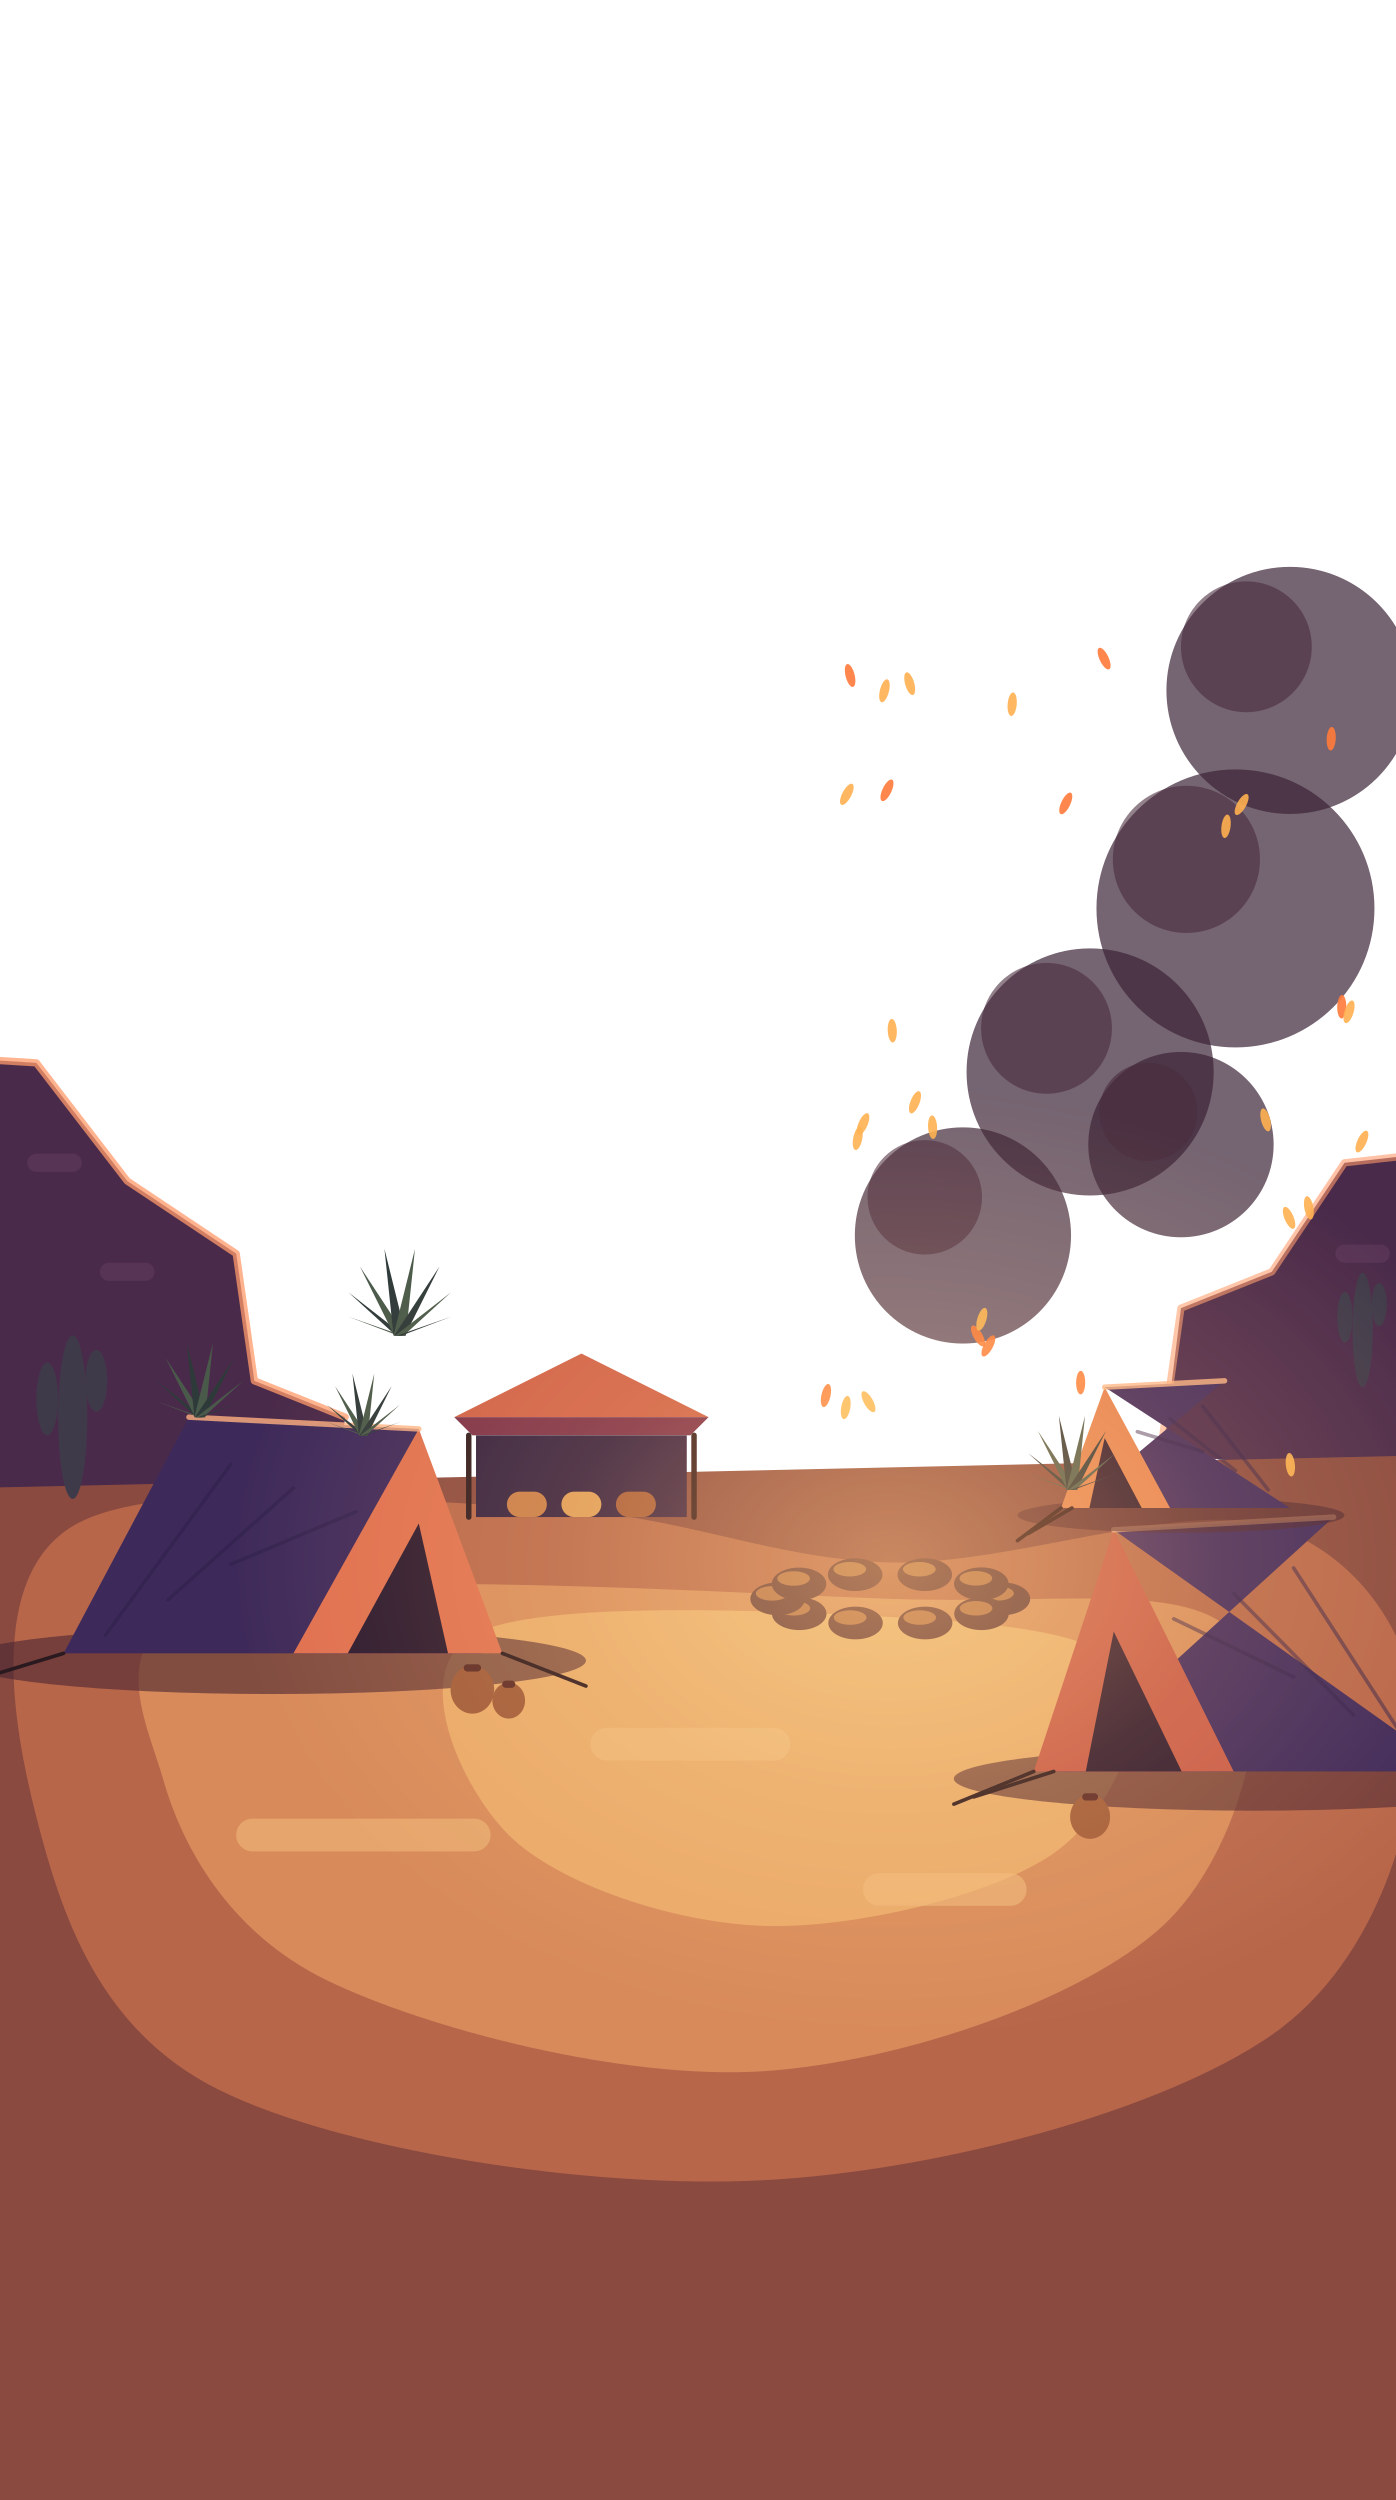
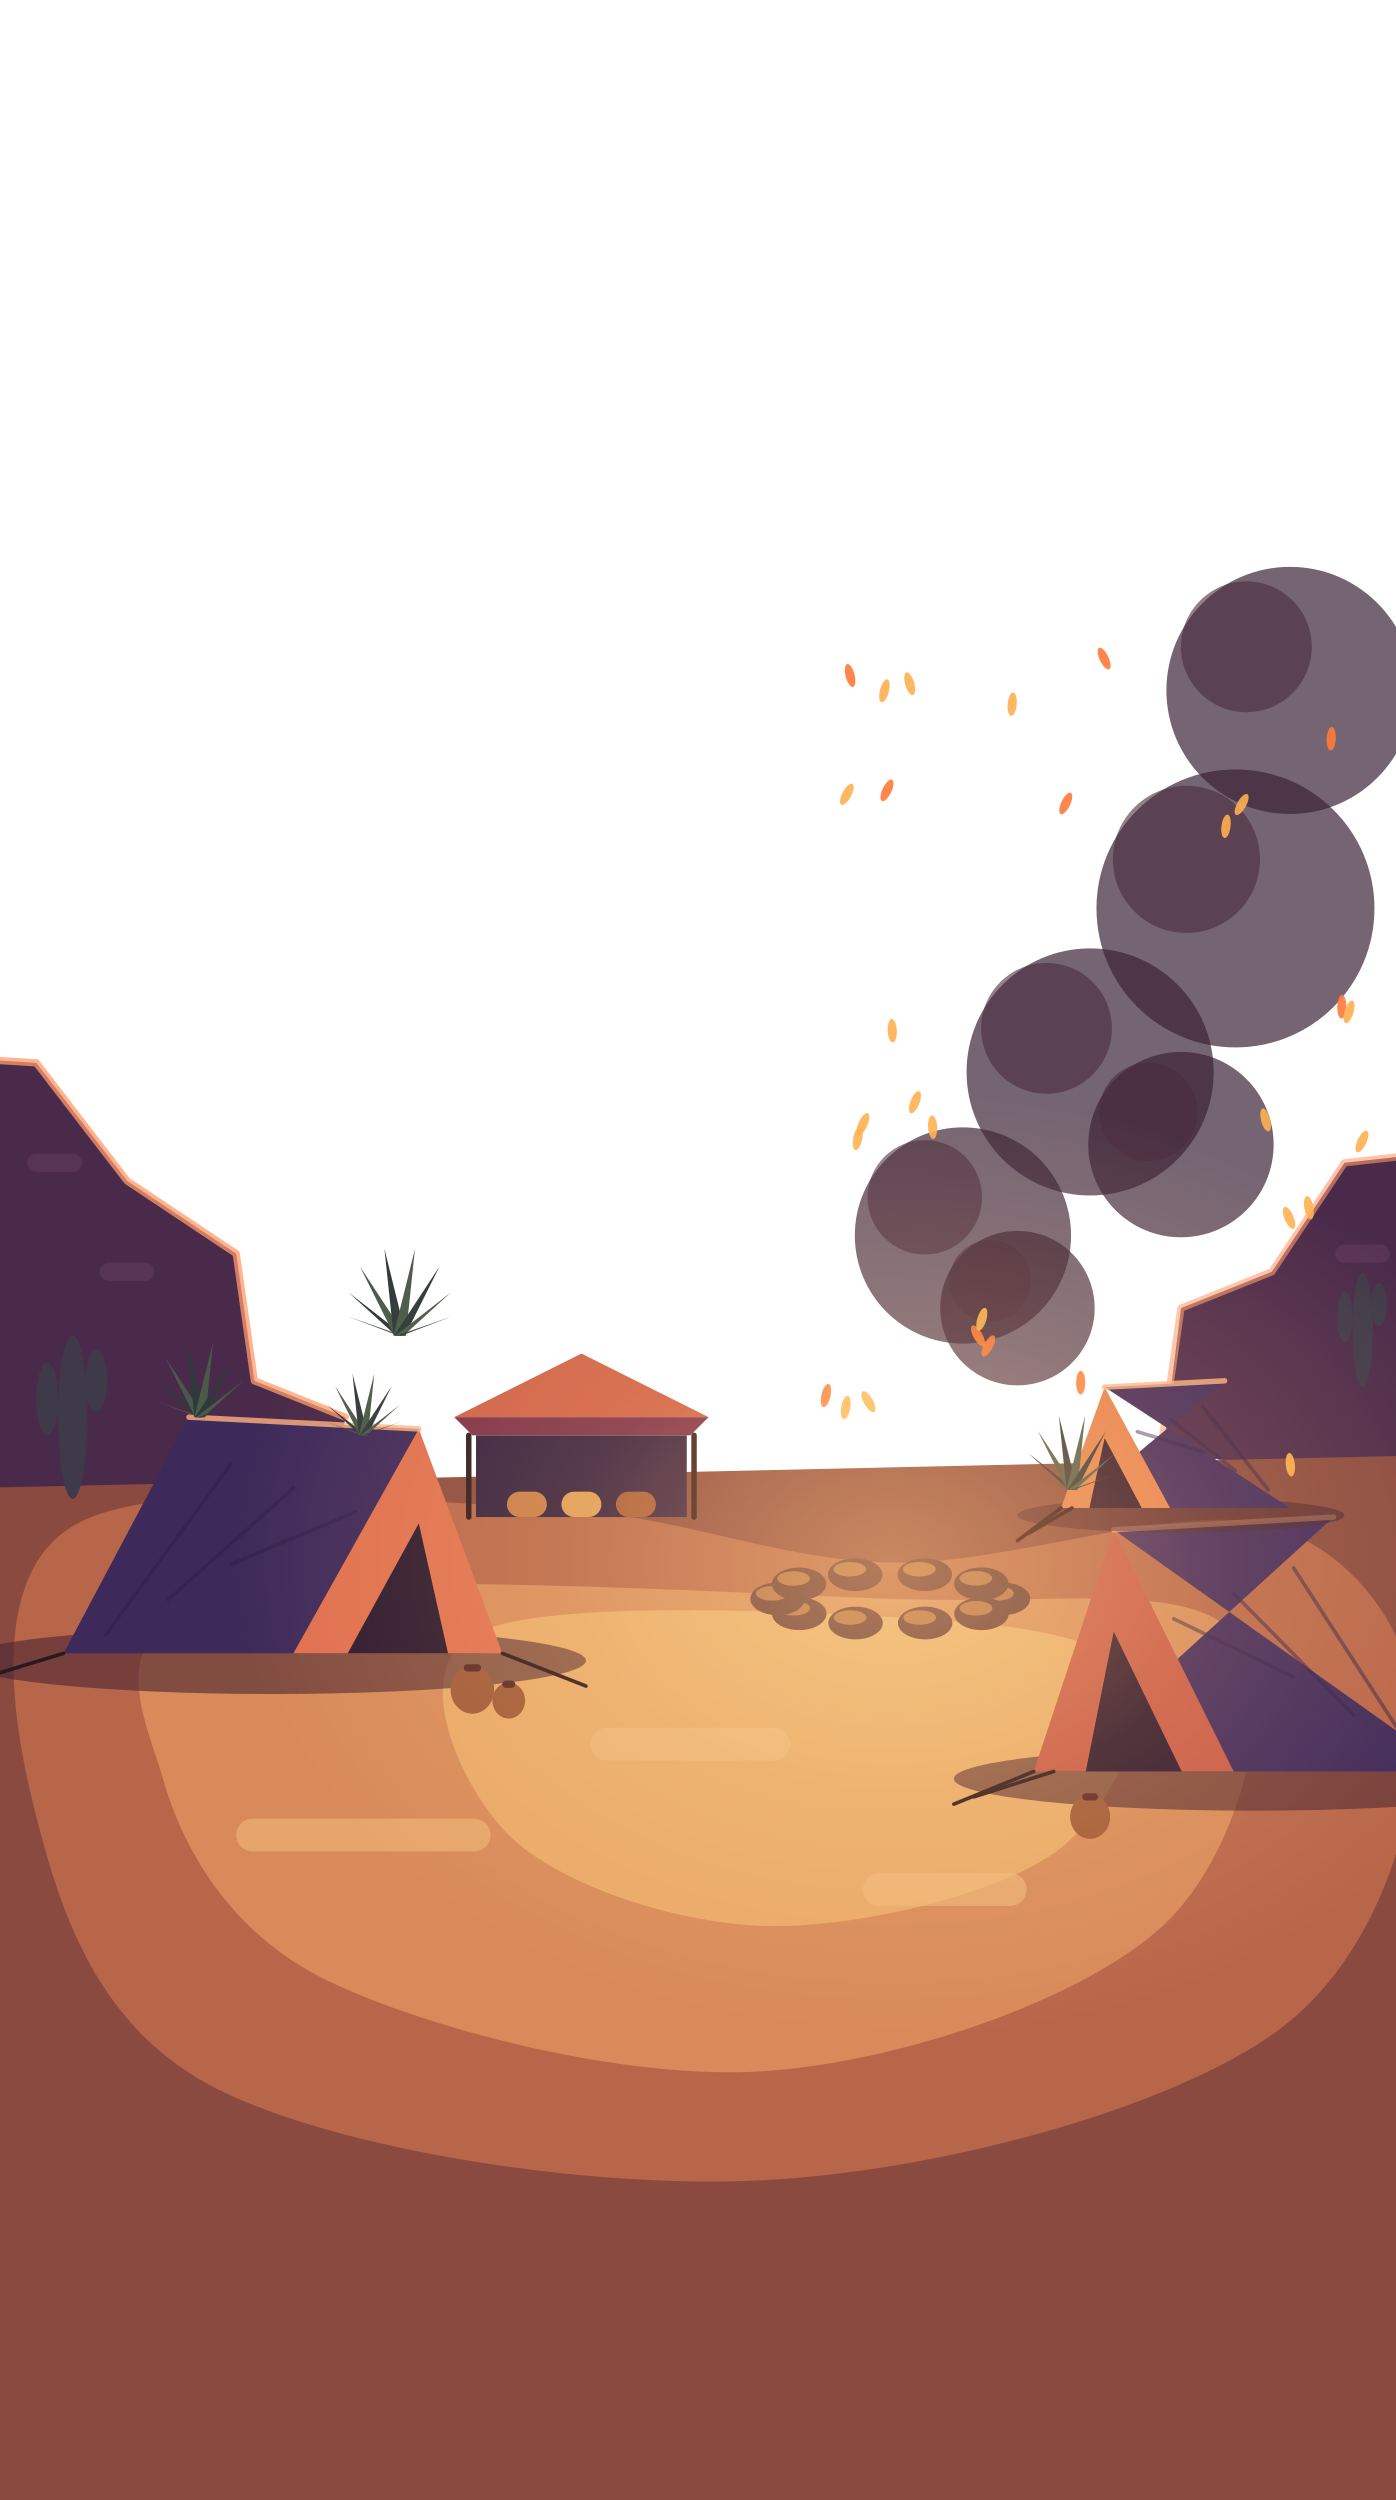
<svg xmlns="http://www.w3.org/2000/svg" viewBox="0 0 1536 2752">
  <g transform="scale(2)">
    <path d="M-60.0 580.0 L 20.0 585.0 L 70.0 650.0 L 130.0 690.0 L 140.0 760.0 L 190.0 780.0 L 180.0 860.0 L -60.0 900.0 Z" fill="#4a2a4a" opacity="1.00" />
    <path d="M-60.0 580.0 L 20.0 585.0 L 70.0 650.0 L 130.0 690.0 L 140.0 760.0 L 190.0 780.0" fill="none" stroke="#ff9a6a" stroke-width="4" stroke-linecap="round" stroke-linejoin="round" opacity="0.75" />
    <path d="M830.0 630.0 L 740.0 640.0 L 700.0 700.0 L 650.0 720.0 L 640.0 800.0 L 830.0 820.0 Z" fill="#4a2a4a" opacity="1.00" />
    <path d="M830.0 630.0 L 740.0 640.0 L 700.0 700.0 L 650.0 720.0 L 640.0 790.0" fill="none" stroke="#ff9a6a" stroke-width="4" stroke-linecap="round" stroke-linejoin="round" opacity="0.60" />
    <rect x="15.0" y="635.0" width="30.0" height="10.0" rx="5.0" fill="#5a3658" opacity="0.80" />
    <rect x="55.0" y="695.0" width="30.0" height="10.0" rx="5.0" fill="#5a3658" opacity="0.80" />
    <rect x="735.0" y="685.0" width="30.0" height="10.0" rx="5.0" fill="#5a3658" opacity="0.80" />
    <path d="M-60.0 820.0 L 830.0 800.0 L 830.0 1500.0 L -60.0 1500.0 Z" fill="#8a4a40" opacity="1.00" />
    <path d="M40.0 840.0 C 86.7 811.7 225.0 826.7 300.0 830.0 C 375.0 833.3 423.3 858.3 490.0 860.0 C 556.7 861.7 651.7 825.0 700.0 840.0 C 748.3 855.0 780.0 903.3 780.0 950.0 C 780.0 996.7 760.0 1078.3 700.0 1120.0 C 640.0 1161.7 516.7 1195.0 420.0 1200.0 C 323.3 1205.0 186.7 1183.3 120.0 1150.0 C 53.3 1116.7 33.3 1051.7 20.0 1000.0 C 6.7 948.3 -6.7 868.3 40.0 840.0 Z" fill="#b8664a" opacity="1.00" />
    <path d="M120.0 880.0 C 186.7 863.3 396.7 876.7 490.0 880.0 C 583.3 883.3 655.0 870.0 680.0 900.0 C 705.0 930.0 683.3 1020.0 640.0 1060.0 C 596.7 1100.0 496.7 1135.0 420.0 1140.0 C 343.3 1145.0 235.0 1116.7 180.0 1090.0 C 125.0 1063.3 100.0 1015.0 90.0 980.0 C 80.0 945.0 53.3 896.7 120.0 880.0 Z" fill="#d88a5a" opacity="1.00" />
    <path d="M260.0 900.0 C 295.0 880.0 430.0 886.7 490.0 890.0 C 550.0 893.3 605.0 898.3 620.0 920.0 C 635.0 941.7 613.3 996.7 580.0 1020.0 C 546.7 1043.3 470.0 1061.7 420.0 1060.0 C 370.0 1058.3 306.7 1036.7 280.0 1010.0 C 253.3 983.3 225.0 920.0 260.0 900.0 Z" fill="#eaa868" opacity="1.00" />
    <rect x="130.0" y="1001.0" width="140.0" height="18.0" rx="9.0" fill="#f0b878" opacity="0.60" />
    <rect x="475.0" y="1031.0" width="90.0" height="18.0" rx="9.0" fill="#f0b878" opacity="0.60" />
    <rect x="325.0" y="951.0" width="110.0" height="18.0" rx="9.0" fill="#f0b878" opacity="0.60" />
    <ellipse cx="150.0" cy="914.0" rx="172.5" ry="18.4" fill="#4a2430" opacity="0.60" />
    <path d="M35.0 910.0 L 104.0 780.0 L 230.5 786.5 L 265.0 910.0 Z" fill="#3e2a5a" opacity="1.00" />
    <path d="M161.5 910.0 L 230.5 786.5 L 276.5 910.0 Z" fill="#e07050" opacity="1.00" />
    <path d="M191.4 910.0 L 230.5 838.5 L 246.6 910.0 Z" fill="#2a1a30" opacity="1.00" />
    <path d="M104.0 780.0 L 230.5 786.5" fill="none" stroke="#ffb080" stroke-width="3" stroke-linecap="round" stroke-linejoin="round" opacity="0.80" />
    <path d="M58.0 900.0 L 127.0 806.0" fill="none" stroke="#2c1e48" stroke-width="2" stroke-linecap="round" stroke-linejoin="round" opacity="0.50" />
    <path d="M92.5 880.5 L 161.5 819.0" fill="none" stroke="#2c1e48" stroke-width="2" stroke-linecap="round" stroke-linejoin="round" opacity="0.50" />
    <path d="M127.0 861.0 L 196.0 832.0" fill="none" stroke="#2c1e48" stroke-width="2" stroke-linecap="round" stroke-linejoin="round" opacity="0.50" />
    <path d="M276.5 910.0 L 322.5 928.0" fill="none" stroke="#2a1a20" stroke-width="2" stroke-linecap="round" stroke-linejoin="round" opacity="1.00" />
    <path d="M35.0 910.0 L -11.0 924.0" fill="none" stroke="#2a1a20" stroke-width="2" stroke-linecap="round" stroke-linejoin="round" opacity="1.00" />
    <ellipse cx="690.0" cy="979.0" rx="165.0" ry="17.6" fill="#4a2430" opacity="0.60" />
    <path d="M580.0 975.0 L 734.0 835.0 L 613.0 842.0 L 800.0 975.0 Z" fill="#3e2a5a" opacity="1.00" />
    <path d="M679.0 975.0 L 613.0 842.0 L 569.0 975.0 Z" fill="#c85a48" opacity="1.00" />
    <path d="M650.4 975.0 L 613.0 898.0 L 597.6 975.0 Z" fill="#2a1a30" opacity="1.00" />
    <path d="M734.0 835.0 L 613.0 842.0" fill="none" stroke="#ffb080" stroke-width="3" stroke-linecap="round" stroke-linejoin="round" opacity="0.80" />
    <path d="M778.0 965.0 L 712.0 863.0" fill="none" stroke="#2c1e48" stroke-width="2" stroke-linecap="round" stroke-linejoin="round" opacity="0.50" />
    <path d="M745.0 944.0 L 679.0 877.0" fill="none" stroke="#2c1e48" stroke-width="2" stroke-linecap="round" stroke-linejoin="round" opacity="0.50" />
    <path d="M712.0 923.0 L 646.0 891.0" fill="none" stroke="#2c1e48" stroke-width="2" stroke-linecap="round" stroke-linejoin="round" opacity="0.50" />
    <path d="M569.0 975.0 L 525.0 993.0" fill="none" stroke="#2a1a20" stroke-width="2" stroke-linecap="round" stroke-linejoin="round" opacity="1.00" />
    <path d="M580.0 975.0 L 536.0 989.0" fill="none" stroke="#2a1a20" stroke-width="2" stroke-linecap="round" stroke-linejoin="round" opacity="1.00" />
    <ellipse cx="650.0" cy="834.0" rx="90.0" ry="9.6" fill="#4a2430" opacity="0.60" />
    <path d="M590.0 830.0 L 674.0 760.0 L 608.0 763.5 L 710.0 830.0 Z" fill="#3e2a5a" opacity="1.00" />
    <path d="M644.0 830.0 L 608.0 763.5 L 584.0 830.0 Z" fill="#e88050" opacity="1.00" />
    <path d="M628.4 830.0 L 608.0 791.5 L 599.6 830.0 Z" fill="#2a1a30" opacity="1.00" />
    <path d="M674.0 760.0 L 608.0 763.5" fill="none" stroke="#ffb080" stroke-width="3" stroke-linecap="round" stroke-linejoin="round" opacity="0.80" />
    <path d="M698.0 820.0 L 662.0 774.0" fill="none" stroke="#2c1e48" stroke-width="2" stroke-linecap="round" stroke-linejoin="round" opacity="0.50" />
    <path d="M680.0 809.5 L 644.0 781.0" fill="none" stroke="#2c1e48" stroke-width="2" stroke-linecap="round" stroke-linejoin="round" opacity="0.50" />
    <path d="M662.0 799.0 L 626.0 788.0" fill="none" stroke="#2c1e48" stroke-width="2" stroke-linecap="round" stroke-linejoin="round" opacity="0.50" />
    <path d="M584.0 830.0 L 560.0 848.0" fill="none" stroke="#2a1a20" stroke-width="2" stroke-linecap="round" stroke-linejoin="round" opacity="1.00" />
    <path d="M590.0 830.0 L 566.0 844.0" fill="none" stroke="#2a1a20" stroke-width="2" stroke-linecap="round" stroke-linejoin="round" opacity="1.00" />
    <path d="M250.0 780.0 L 320.0 745.0 L 390.0 780.0 Z" fill="#d06048" opacity="1.00" />
    <path d="M250.0 780.0 L 390.0 780.0 L 380.0 790.0 L 260.0 790.0 Z" fill="#7a3048" opacity="1.00" />
    <path d="M258.0 790.0 L 258.0 835.0" fill="none" stroke="#2a1a20" stroke-width="3" stroke-linecap="round" stroke-linejoin="round" opacity="1.00" />
    <path d="M382.0 790.0 L 382.0 835.0" fill="none" stroke="#2a1a20" stroke-width="3" stroke-linecap="round" stroke-linejoin="round" opacity="1.00" />
    <rect x="262" y="790" width="116" height="45" fill="#2e2040" />
    <rect x="279.0" y="821.0" width="22.0" height="14.0" rx="7.0" fill="#c87a48" opacity="1.00" />
    <rect x="309.0" y="821.0" width="22.0" height="14.0" rx="7.0" fill="#e09a58" opacity="1.00" />
    <rect x="339.0" y="821.0" width="22.0" height="14.0" rx="7.0" fill="#a85a3a" opacity="1.00" />
    <ellipse cx="260.0" cy="930.0" rx="12.0" ry="13.2" fill="#a05a3a" opacity="1.00" />
    <rect x="255.2" y="916.0" width="9.6" height="4.0" rx="2.0" fill="#5a2a28" opacity="1.00" />
    <ellipse cx="280.0" cy="936.0" rx="9.0" ry="9.9" fill="#a05a3a" opacity="1.00" />
    <rect x="276.4" y="925.0" width="7.2" height="4.0" rx="2.0" fill="#5a2a28" opacity="1.00" />
    <ellipse cx="600.0" cy="1000.0" rx="11.0" ry="12.1" fill="#a05a3a" opacity="1.00" />
    <rect x="595.6" y="987.0" width="8.8" height="4.0" rx="2.0" fill="#5a2a28" opacity="1.00" />
    <rect x="32.0" y="735.0" width="16.0" height="90.0" rx="45.0" fill="#3e3a4a" opacity="1.00" />
    <rect x="20.0" y="750.0" width="12.0" height="40.0" rx="20.0" fill="#3e3a4a" opacity="1.00" />
    <rect x="47.0" y="743.0" width="12.0" height="34.0" rx="17.0" fill="#3e3a4a" opacity="1.00" />
    <rect x="744.4" y="700.5" width="11.2" height="63.0" rx="31.5" fill="#3e3a4a" opacity="1.00" />
    <rect x="736.0" y="711.0" width="8.4" height="28.0" rx="14.0" fill="#3e3a4a" opacity="1.00" />
    <rect x="754.9" y="706.1" width="8.4" height="23.8" rx="11.9" fill="#3e3a4a" opacity="1.00" />
-     <path d="M111.0 780.0 L 85.5 771.1 L 109.0 780.0 Z" fill="#4a5a4a" opacity="1.00" />
-     <path d="M111.9 780.0 L 85.9 759.8 L 108.1 780.0 Z" fill="#2e3a3a" opacity="1.00" />
-     <path d="M112.6 780.0 L 91.2 747.5 L 107.4 780.0 Z" fill="#4a5a4a" opacity="1.00" />
-     <path d="M113.0 780.0 L 102.8 739.2 L 107.0 780.0 Z" fill="#2e3a3a" opacity="1.00" />
-     <path d="M113.0 780.0 L 117.2 739.2 L 107.0 780.0 Z" fill="#4a5a4a" opacity="1.00" />
-     <path d="M112.6 780.0 L 128.8 747.5 L 107.4 780.0 Z" fill="#2e3a3a" opacity="1.00" />
-     <path d="M111.9 780.0 L 134.1 759.8 L 108.1 780.0 Z" fill="#4a5a4a" opacity="1.00" />
-     <path d="M111.0 780.0 L 134.5 771.1 L 109.0 780.0 Z" fill="#2e3a3a" opacity="1.00" />
-     <path d="M200.9 790.0 L 179.6 782.6 L 199.1 790.0 Z" fill="#4a5a4a" opacity="1.00" />
-     <path d="M201.6 790.0 L 179.9 773.2 L 198.4 790.0 Z" fill="#2e3a3a" opacity="1.00" />
-     <path d="M202.2 790.0 L 184.4 762.9 L 197.8 790.0 Z" fill="#4a5a4a" opacity="1.00" />
-     <path d="M202.5 790.0 L 194.0 756.0 L 197.5 790.0 Z" fill="#2e3a3a" opacity="1.00" />
-     <path d="M202.5 790.0 L 206.0 756.0 L 197.5 790.0 Z" fill="#4a5a4a" opacity="1.00" />
-     <path d="M202.2 790.0 L 215.6 762.9 L 197.8 790.0 Z" fill="#2e3a3a" opacity="1.00" />
-     <path d="M201.6 790.0 L 220.1 773.2 L 198.4 790.0 Z" fill="#4a5a4a" opacity="1.00" />
-     <path d="M200.9 790.0 L 220.4 782.6 L 199.1 790.0 Z" fill="#2e3a3a" opacity="1.00" />
-     <path d="M591.0 820.0 L 565.5 811.1 L 589.0 820.0 Z" fill="#4a5a4a" opacity="1.00" />
-     <path d="M591.9 820.0 L 565.9 799.8 L 588.1 820.0 Z" fill="#2e3a3a" opacity="1.00" />
-     <path d="M592.6 820.0 L 571.2 787.5 L 587.4 820.0 Z" fill="#4a5a4a" opacity="1.00" />
-     <path d="M593.0 820.0 L 582.8 779.2 L 587.0 820.0 Z" fill="#2e3a3a" opacity="1.00" />
-     <path d="M593.0 820.0 L 597.2 779.2 L 587.0 820.0 Z" fill="#4a5a4a" opacity="1.00" />
-     <path d="M592.6 820.0 L 608.8 787.5 L 587.4 820.0 Z" fill="#2e3a3a" opacity="1.00" />
-     <path d="M591.9 820.0 L 614.1 799.8 L 588.1 820.0 Z" fill="#4a5a4a" opacity="1.00" />
-     <path d="M591.0 820.0 L 614.5 811.1 L 589.0 820.0 Z" fill="#2e3a3a" opacity="1.00" />
-     <path d="M221.2 735.0 L 191.4 724.6 L 218.8 735.0 Z" fill="#4a5a4a" opacity="1.00" />
-     <path d="M222.2 735.0 L 191.9 711.4 L 217.8 735.0 Z" fill="#2e3a3a" opacity="1.00" />
-     <path d="M223.0 735.0 L 198.1 697.1 L 217.0 735.0 Z" fill="#4a5a4a" opacity="1.00" />
-     <path d="M223.4 735.0 L 211.6 687.4 L 216.6 735.0 Z" fill="#2e3a3a" opacity="1.00" />
-     <path d="M223.4 735.0 L 228.4 687.4 L 216.6 735.0 Z" fill="#4a5a4a" opacity="1.00" />
-     <path d="M223.0 735.0 L 241.9 697.1 L 217.0 735.0 Z" fill="#2e3a3a" opacity="1.00" />
-     <path d="M222.3 735.0 L 248.1 711.4 L 217.7 735.0 Z" fill="#4a5a4a" opacity="1.00" />
-     <path d="M221.2 735.0 L 248.6 724.6 L 218.8 735.0 Z" fill="#2e3a3a" opacity="1.00" />
-     <circle cx="530.0" cy="680.0" r="59.5" fill="#3a2234" opacity="0.70" />
-     <circle cx="509.0" cy="659.0" r="31.5" fill="#4a2c3e" opacity="0.60" />
-     <circle cx="600.0" cy="590.0" r="68.0" fill="#3a2234" opacity="0.70" />
-     <circle cx="576.0" cy="566.0" r="36.0" fill="#4a2c3e" opacity="0.60" />
-     <circle cx="680.0" cy="500.0" r="76.5" fill="#3a2234" opacity="0.70" />
-     <circle cx="653.0" cy="473.0" r="40.5" fill="#4a2c3e" opacity="0.60" />
-     <circle cx="710.0" cy="380.0" r="68.0" fill="#3a2234" opacity="0.70" />
-     <circle cx="686.0" cy="356.0" r="36.0" fill="#4a2c3e" opacity="0.60" />
-     <circle cx="650.0" cy="630.0" r="51.0" fill="#3a2234" opacity="0.70" />
-     <circle cx="632.0" cy="612.0" r="27.0" fill="#4a2c3e" opacity="0.60" />
-     <rect x="736.0" y="547.6" width="5.0" height="13.0" rx="6.5" fill="#ff7a3a" opacity="0.90" transform="rotate(1.2 738.5 554.1)" />
-     <rect x="463.6" y="430.7" width="5.0" height="13.0" rx="6.5" fill="#ffb050" opacity="0.90" transform="rotate(27.9 466.1 437.2)" />
-     <rect x="498.2" y="369.8" width="5.0" height="13.0" rx="6.5" fill="#ffb050" opacity="0.90" transform="rotate(-16.1 500.7 376.3)" />
-     <rect x="541.5" y="734.3" width="5.0" height="13.0" rx="6.5" fill="#ff7a3a" opacity="0.90" transform="rotate(28.4 544.0 740.8)" />
-     <rect x="510.8" y="613.9" width="5.0" height="13.0" rx="6.5" fill="#ffb050" opacity="0.90" transform="rotate(-3.1 513.3 620.4)" />
-     <rect x="475.5" y="765.0" width="5.0" height="13.0" rx="6.5" fill="#ffb050" opacity="0.90" transform="rotate(-29.4 478.0 771.5)" />
-     <rect x="730.2" y="400.1" width="5.0" height="13.0" rx="6.5" fill="#ff7a3a" opacity="0.90" transform="rotate(3.2 732.7 406.6)" />
-     <rect x="501.1" y="600.2" width="5.0" height="13.0" rx="6.5" fill="#ffb050" opacity="0.90" transform="rotate(21.3 503.6 606.7)" />
-     <rect x="488.6" y="560.8" width="5.0" height="13.0" rx="6.5" fill="#ffb050" opacity="0.90" transform="rotate(-2.8 491.1 567.3)" />
-     <rect x="535.8" y="728.8" width="5.0" height="13.0" rx="6.5" fill="#ff7a3a" opacity="0.90" transform="rotate(-29.5 538.3 735.3)" />
-     <rect x="717.9" y="658.3" width="5.0" height="13.0" rx="6.5" fill="#ffb050" opacity="0.90" transform="rotate(-10.3 720.4 664.8)" />
-     <rect x="463.0" y="768.2" width="5.0" height="13.0" rx="6.5" fill="#ffb050" opacity="0.90" transform="rotate(10.0 465.5 774.7)" />
-     <rect x="452.1" y="761.6" width="5.0" height="13.0" rx="6.5" fill="#ff7a3a" opacity="0.90" transform="rotate(12.6 454.6 768.1)" />
-     <rect x="537.9" y="719.6" width="5.0" height="13.0" rx="6.5" fill="#ffb050" opacity="0.90" transform="rotate(16.8 540.4 726.1)" />
-     <rect x="680.9" y="436.3" width="5.0" height="13.0" rx="6.5" fill="#ffb050" opacity="0.90" transform="rotate(29.1 683.4 442.8)" />
-     <rect x="584.1" y="435.7" width="5.0" height="13.0" rx="6.5" fill="#ff7a3a" opacity="0.90" transform="rotate(25.4 586.6 442.2)" />
-     <rect x="707.7" y="799.7" width="5.0" height="13.0" rx="6.5" fill="#ffb050" opacity="0.90" transform="rotate(-6.0 710.2 806.2)" />
-     <rect x="484.3" y="373.7" width="5.0" height="13.0" rx="6.5" fill="#ffb050" opacity="0.90" transform="rotate(14.3 486.8 380.2)" />
-     <rect x="465.4" y="365.3" width="5.0" height="13.0" rx="6.5" fill="#ff7a3a" opacity="0.90" transform="rotate(-14.3 467.9 371.8)" />
-     <rect x="554.6" y="381.1" width="5.0" height="13.0" rx="6.5" fill="#ffb050" opacity="0.90" transform="rotate(4.9 557.1 387.6)" />
-     <rect x="747.1" y="621.8" width="5.0" height="13.0" rx="6.5" fill="#ffb050" opacity="0.90" transform="rotate(24.8 749.6 628.3)" />
-     <rect x="605.2" y="356.0" width="5.0" height="13.0" rx="6.5" fill="#ff7a3a" opacity="0.90" transform="rotate(-25.1 607.7 362.5)" />
-     <rect x="672.3" y="448.3" width="5.0" height="13.0" rx="6.5" fill="#ffb050" opacity="0.90" transform="rotate(7.6 674.8 454.8)" />
-     <rect x="707.0" y="663.8" width="5.0" height="13.0" rx="6.5" fill="#ffb050" opacity="0.90" transform="rotate(-23.0 709.5 670.3)" />
-     <rect x="485.7" y="428.5" width="5.0" height="13.0" rx="6.5" fill="#ff7a3a" opacity="0.90" transform="rotate(25.4 488.2 435.0)" />
-     <rect x="694.1" y="609.9" width="5.0" height="13.0" rx="6.5" fill="#ffb050" opacity="0.90" transform="rotate(-14.7 696.6 616.4)" />
-     <rect x="469.6" y="620.1" width="5.0" height="13.0" rx="6.5" fill="#ffb050" opacity="0.90" transform="rotate(11.1 472.1 626.6)" />
-     <rect x="592.3" y="754.5" width="5.0" height="13.0" rx="6.5" fill="#ff7a3a" opacity="0.90" transform="rotate(0.3 594.8 761.0)" />
-     <rect x="740.0" y="550.4" width="5.0" height="13.0" rx="6.5" fill="#ffb050" opacity="0.90" transform="rotate(17.1 742.5 556.9)" />
-     <rect x="472.5" y="612.2" width="5.0" height="13.0" rx="6.5" fill="#ffb050" opacity="0.90" transform="rotate(23.8 475.0 618.7)" />
+     <g data-anim="[{&quot;tipo&quot;: &quot;vaiven&quot;, &quot;rot&quot;: 2.5, &quot;px&quot;: 110, &quot;py&quot;: 780, &quot;periodo&quot;: 2.4, &quot;fase&quot;: 4.31}]">
+       <path d="M111.0 780.0 L 85.5 771.1 L 109.0 780.0 Z" fill="#4a5a4a" opacity="1.00" />
+       <path d="M111.9 780.0 L 85.9 759.8 L 108.1 780.0 Z" fill="#2e3a3a" opacity="1.00" />
+       <path d="M112.6 780.0 L 91.2 747.5 L 107.4 780.0 Z" fill="#4a5a4a" opacity="1.00" />
+       <path d="M113.0 780.0 L 102.8 739.2 L 107.0 780.0 Z" fill="#2e3a3a" opacity="1.00" />
+       <path d="M113.0 780.0 L 117.2 739.2 L 107.0 780.0 Z" fill="#4a5a4a" opacity="1.00" />
+       <path d="M112.6 780.0 L 128.8 747.5 L 107.4 780.0 Z" fill="#2e3a3a" opacity="1.00" />
+       <path d="M111.9 780.0 L 134.1 759.8 L 108.1 780.0 Z" fill="#4a5a4a" opacity="1.00" />
+       <path d="M111.0 780.0 L 134.5 771.1 L 109.0 780.0 Z" fill="#2e3a3a" opacity="1.00" />
+     </g>
+     <g data-anim="[{&quot;tipo&quot;: &quot;vaiven&quot;, &quot;rot&quot;: 2.5, &quot;px&quot;: 200, &quot;py&quot;: 790, &quot;periodo&quot;: 2.4, &quot;fase&quot;: 1.07}]">
+       <path d="M200.9 790.0 L 179.6 782.6 L 199.1 790.0 Z" fill="#4a5a4a" opacity="1.00" />
+       <path d="M201.6 790.0 L 179.9 773.2 L 198.4 790.0 Z" fill="#2e3a3a" opacity="1.00" />
+       <path d="M202.2 790.0 L 184.4 762.9 L 197.8 790.0 Z" fill="#4a5a4a" opacity="1.00" />
+       <path d="M202.5 790.0 L 194.0 756.0 L 197.5 790.0 Z" fill="#2e3a3a" opacity="1.00" />
+       <path d="M202.5 790.0 L 206.0 756.0 L 197.5 790.0 Z" fill="#4a5a4a" opacity="1.00" />
+       <path d="M202.2 790.0 L 215.6 762.9 L 197.8 790.0 Z" fill="#2e3a3a" opacity="1.00" />
+       <path d="M201.6 790.0 L 220.1 773.2 L 198.4 790.0 Z" fill="#4a5a4a" opacity="1.00" />
+       <path d="M200.9 790.0 L 220.4 782.6 L 199.1 790.0 Z" fill="#2e3a3a" opacity="1.00" />
+     </g>
+     <g data-anim="[{&quot;tipo&quot;: &quot;vaiven&quot;, &quot;rot&quot;: 2.5, &quot;px&quot;: 590, &quot;py&quot;: 820, &quot;periodo&quot;: 2.4, &quot;fase&quot;: 0.17}]">
+       <path d="M591.0 820.0 L 565.5 811.1 L 589.0 820.0 Z" fill="#4a5a4a" opacity="1.00" />
+       <path d="M591.9 820.0 L 565.9 799.8 L 588.1 820.0 Z" fill="#2e3a3a" opacity="1.00" />
+       <path d="M592.6 820.0 L 571.2 787.5 L 587.4 820.0 Z" fill="#4a5a4a" opacity="1.00" />
+       <path d="M593.0 820.0 L 582.8 779.2 L 587.0 820.0 Z" fill="#2e3a3a" opacity="1.00" />
+       <path d="M593.0 820.0 L 597.2 779.2 L 587.0 820.0 Z" fill="#4a5a4a" opacity="1.00" />
+       <path d="M592.6 820.0 L 608.8 787.5 L 587.4 820.0 Z" fill="#2e3a3a" opacity="1.00" />
+       <path d="M591.9 820.0 L 614.1 799.8 L 588.1 820.0 Z" fill="#4a5a4a" opacity="1.00" />
+       <path d="M591.0 820.0 L 614.5 811.1 L 589.0 820.0 Z" fill="#2e3a3a" opacity="1.00" />
+     </g>
+     <g data-anim="[{&quot;tipo&quot;: &quot;vaiven&quot;, &quot;rot&quot;: 3.5, &quot;px&quot;: 220, &quot;py&quot;: 735, &quot;periodo&quot;: 2.4, &quot;fase&quot;: 3.19}]">
+       <path d="M221.2 735.0 L 191.4 724.6 L 218.8 735.0 Z" fill="#4a5a4a" opacity="1.00" />
+       <path d="M222.2 735.0 L 191.9 711.4 L 217.8 735.0 Z" fill="#2e3a3a" opacity="1.00" />
+       <path d="M223.0 735.0 L 198.1 697.1 L 217.0 735.0 Z" fill="#4a5a4a" opacity="1.00" />
+       <path d="M223.4 735.0 L 211.6 687.4 L 216.6 735.0 Z" fill="#2e3a3a" opacity="1.00" />
+       <path d="M223.4 735.0 L 228.4 687.4 L 216.6 735.0 Z" fill="#4a5a4a" opacity="1.00" />
+       <path d="M223.0 735.0 L 241.9 697.1 L 217.0 735.0 Z" fill="#2e3a3a" opacity="1.00" />
+       <path d="M222.3 735.0 L 248.1 711.4 L 217.7 735.0 Z" fill="#4a5a4a" opacity="1.00" />
+       <path d="M221.2 735.0 L 248.6 724.6 L 218.8 735.0 Z" fill="#2e3a3a" opacity="1.00" />
+     </g>
+     <g data-anim="[{&quot;tipo&quot;: &quot;sube&quot;, &quot;vx&quot;: 10, &quot;vy&quot;: -26, &quot;crece&quot;: 0.07, &quot;px&quot;: 530, &quot;py&quot;: 680, &quot;vida&quot;: 7, &quot;fase&quot;: 0.0}]">
+       <circle cx="530.0" cy="680.0" r="59.5" fill="#3a2234" opacity="0.70" />
+       <circle cx="509.0" cy="659.0" r="31.5" fill="#4a2c3e" opacity="0.60" />
+     </g>
+     <g data-anim="[{&quot;tipo&quot;: &quot;sube&quot;, &quot;vx&quot;: 10, &quot;vy&quot;: -26, &quot;crece&quot;: 0.07, &quot;px&quot;: 600, &quot;py&quot;: 590, &quot;vida&quot;: 7, &quot;fase&quot;: 1.2}]">
+       <circle cx="600.0" cy="590.0" r="68.0" fill="#3a2234" opacity="0.70" />
+       <circle cx="576.0" cy="566.0" r="36.0" fill="#4a2c3e" opacity="0.60" />
+     </g>
+     <g data-anim="[{&quot;tipo&quot;: &quot;sube&quot;, &quot;vx&quot;: 10, &quot;vy&quot;: -26, &quot;crece&quot;: 0.07, &quot;px&quot;: 680, &quot;py&quot;: 500, &quot;vida&quot;: 7, &quot;fase&quot;: 2.4}]">
+       <circle cx="680.0" cy="500.0" r="76.5" fill="#3a2234" opacity="0.70" />
+       <circle cx="653.0" cy="473.0" r="40.5" fill="#4a2c3e" opacity="0.60" />
+     </g>
+     <g data-anim="[{&quot;tipo&quot;: &quot;sube&quot;, &quot;vx&quot;: 10, &quot;vy&quot;: -26, &quot;crece&quot;: 0.07, &quot;px&quot;: 710, &quot;py&quot;: 380, &quot;vida&quot;: 7, &quot;fase&quot;: 3.5999999999999996}]">
+       <circle cx="710.0" cy="380.0" r="68.0" fill="#3a2234" opacity="0.70" />
+       <circle cx="686.0" cy="356.0" r="36.0" fill="#4a2c3e" opacity="0.60" />
+     </g>
+     <g data-anim="[{&quot;tipo&quot;: &quot;sube&quot;, &quot;vx&quot;: 10, &quot;vy&quot;: -26, &quot;crece&quot;: 0.07, &quot;px&quot;: 650, &quot;py&quot;: 630, &quot;vida&quot;: 7, &quot;fase&quot;: 4.8}]">
+       <circle cx="650.0" cy="630.0" r="51.0" fill="#3a2234" opacity="0.70" />
+       <circle cx="632.0" cy="612.0" r="27.0" fill="#4a2c3e" opacity="0.60" />
+     </g>
+     <g data-anim="[{&quot;tipo&quot;: &quot;sube&quot;, &quot;vx&quot;: 10, &quot;vy&quot;: -26, &quot;crece&quot;: 0.07, &quot;px&quot;: 560, &quot;py&quot;: 720, &quot;vida&quot;: 7, &quot;fase&quot;: 6.0}]">
+       <circle cx="560.0" cy="720.0" r="42.5" fill="#3a2234" opacity="0.70" />
+       <circle cx="545.0" cy="705.0" r="22.5" fill="#4a2c3e" opacity="0.60" />
+     </g>
+     <g data-anim="[{&quot;tipo&quot;: &quot;sube&quot;, &quot;vx&quot;: 12, &quot;vy&quot;: -55, &quot;vida&quot;: 3, &quot;fase&quot;: 2.95}, {&quot;tipo&quot;: &quot;vaiven&quot;, &quot;dx&quot;: 6, &quot;periodo&quot;: 0.9, &quot;fase&quot;: 4.71}]">
+       <rect x="736.0" y="547.6" width="5.0" height="13.0" rx="6.5" fill="#ff7a3a" opacity="0.90" transform="rotate(1.2 738.5 554.1)" />
+     </g>
+     <g data-anim="[{&quot;tipo&quot;: &quot;sube&quot;, &quot;vx&quot;: 12, &quot;vy&quot;: -55, &quot;vida&quot;: 3, &quot;fase&quot;: 0.29}, {&quot;tipo&quot;: &quot;vaiven&quot;, &quot;dx&quot;: 6, &quot;periodo&quot;: 0.9, &quot;fase&quot;: 1.14}]">
+       <rect x="463.6" y="430.7" width="5.0" height="13.0" rx="6.5" fill="#ffb050" opacity="0.90" transform="rotate(27.9 466.1 437.2)" />
+     </g>
+     <g data-anim="[{&quot;tipo&quot;: &quot;sube&quot;, &quot;vx&quot;: 12, &quot;vy&quot;: -55, &quot;vida&quot;: 3, &quot;fase&quot;: 3.08}, {&quot;tipo&quot;: &quot;vaiven&quot;, &quot;dx&quot;: 6, &quot;periodo&quot;: 0.9, &quot;fase&quot;: 0.42}]">
+       <rect x="498.2" y="369.8" width="5.0" height="13.0" rx="6.5" fill="#ffb050" opacity="0.90" transform="rotate(-16.1 500.7 376.3)" />
+     </g>
+     <g data-anim="[{&quot;tipo&quot;: &quot;sube&quot;, &quot;vx&quot;: 12, &quot;vy&quot;: -55, &quot;vida&quot;: 3, &quot;fase&quot;: 1.945}, {&quot;tipo&quot;: &quot;vaiven&quot;, &quot;dx&quot;: 6, &quot;periodo&quot;: 0.9, &quot;fase&quot;: 3.23}]">
+       <rect x="541.5" y="734.3" width="5.0" height="13.0" rx="6.5" fill="#ff7a3a" opacity="0.90" transform="rotate(28.4 544.0 740.8)" />
+     </g>
+     <g data-anim="[{&quot;tipo&quot;: &quot;sube&quot;, &quot;vx&quot;: 12, &quot;vy&quot;: -55, &quot;vida&quot;: 3, &quot;fase&quot;: 0.255}, {&quot;tipo&quot;: &quot;vaiven&quot;, &quot;dx&quot;: 6, &quot;periodo&quot;: 0.9, &quot;fase&quot;: 2.84}]">
+       <rect x="510.8" y="613.9" width="5.0" height="13.0" rx="6.5" fill="#ffb050" opacity="0.90" transform="rotate(-3.1 513.3 620.4)" />
+     </g>
+     <g data-anim="[{&quot;tipo&quot;: &quot;sube&quot;, &quot;vx&quot;: 12, &quot;vy&quot;: -55, &quot;vida&quot;: 3, &quot;fase&quot;: 1.31}, {&quot;tipo&quot;: &quot;vaiven&quot;, &quot;dx&quot;: 6, &quot;periodo&quot;: 0.9, &quot;fase&quot;: 5.64}]">
+       <rect x="475.5" y="765.0" width="5.0" height="13.0" rx="6.5" fill="#ffb050" opacity="0.90" transform="rotate(-29.4 478.0 771.5)" />
+     </g>
+     <g data-anim="[{&quot;tipo&quot;: &quot;sube&quot;, &quot;vx&quot;: 12, &quot;vy&quot;: -55, &quot;vida&quot;: 3, &quot;fase&quot;: 0.615}, {&quot;tipo&quot;: &quot;vaiven&quot;, &quot;dx&quot;: 6, &quot;periodo&quot;: 0.9, &quot;fase&quot;: 2.25}]">
+       <rect x="730.2" y="400.1" width="5.0" height="13.0" rx="6.5" fill="#ff7a3a" opacity="0.90" transform="rotate(3.2 732.7 406.6)" />
+     </g>
+     <g data-anim="[{&quot;tipo&quot;: &quot;sube&quot;, &quot;vx&quot;: 12, &quot;vy&quot;: -55, &quot;vida&quot;: 3, &quot;fase&quot;: 2.42}, {&quot;tipo&quot;: &quot;vaiven&quot;, &quot;dx&quot;: 6, &quot;periodo&quot;: 0.9, &quot;fase&quot;: 1.7}]">
+       <rect x="501.1" y="600.2" width="5.0" height="13.0" rx="6.5" fill="#ffb050" opacity="0.90" transform="rotate(21.3 503.6 606.7)" />
+     </g>
+     <g data-anim="[{&quot;tipo&quot;: &quot;sube&quot;, &quot;vx&quot;: 12, &quot;vy&quot;: -55, &quot;vida&quot;: 3, &quot;fase&quot;: 2.355}, {&quot;tipo&quot;: &quot;vaiven&quot;, &quot;dx&quot;: 6, &quot;periodo&quot;: 0.9, &quot;fase&quot;: 3.07}]">
+       <rect x="488.6" y="560.8" width="5.0" height="13.0" rx="6.5" fill="#ffb050" opacity="0.90" transform="rotate(-2.8 491.1 567.3)" />
+     </g>
+     <g data-anim="[{&quot;tipo&quot;: &quot;sube&quot;, &quot;vx&quot;: 12, &quot;vy&quot;: -55, &quot;vida&quot;: 3, &quot;fase&quot;: 2.025}, {&quot;tipo&quot;: &quot;vaiven&quot;, &quot;dx&quot;: 6, &quot;periodo&quot;: 0.9, &quot;fase&quot;: 1.67}]">
+       <rect x="535.8" y="728.8" width="5.0" height="13.0" rx="6.5" fill="#ff7a3a" opacity="0.90" transform="rotate(-29.5 538.3 735.3)" />
+     </g>
+     <g data-anim="[{&quot;tipo&quot;: &quot;sube&quot;, &quot;vx&quot;: 12, &quot;vy&quot;: -55, &quot;vida&quot;: 3, &quot;fase&quot;: 2.225}, {&quot;tipo&quot;: &quot;vaiven&quot;, &quot;dx&quot;: 6, &quot;periodo&quot;: 0.9, &quot;fase&quot;: 2.26}]">
+       <rect x="717.9" y="658.3" width="5.0" height="13.0" rx="6.5" fill="#ffb050" opacity="0.90" transform="rotate(-10.3 720.4 664.8)" />
+     </g>
+     <g data-anim="[{&quot;tipo&quot;: &quot;sube&quot;, &quot;vx&quot;: 12, &quot;vy&quot;: -55, &quot;vida&quot;: 3, &quot;fase&quot;: 0.055}, {&quot;tipo&quot;: &quot;vaiven&quot;, &quot;dx&quot;: 6, &quot;periodo&quot;: 0.9, &quot;fase&quot;: 5.86}]">
+       <rect x="463.0" y="768.2" width="5.0" height="13.0" rx="6.5" fill="#ffb050" opacity="0.90" transform="rotate(10.0 465.5 774.7)" />
+     </g>
+     <g data-anim="[{&quot;tipo&quot;: &quot;sube&quot;, &quot;vx&quot;: 12, &quot;vy&quot;: -55, &quot;vida&quot;: 3, &quot;fase&quot;: 1.39}, {&quot;tipo&quot;: &quot;vaiven&quot;, &quot;dx&quot;: 6, &quot;periodo&quot;: 0.9, &quot;fase&quot;: 1.91}]">
+       <rect x="452.1" y="761.6" width="5.0" height="13.0" rx="6.5" fill="#ff7a3a" opacity="0.90" transform="rotate(12.6 454.6 768.1)" />
+     </g>
+     <g data-anim="[{&quot;tipo&quot;: &quot;sube&quot;, &quot;vx&quot;: 12, &quot;vy&quot;: -55, &quot;vida&quot;: 3, &quot;fase&quot;: 1.95}, {&quot;tipo&quot;: &quot;vaiven&quot;, &quot;dx&quot;: 6, &quot;periodo&quot;: 0.9, &quot;fase&quot;: 6.14}]">
+       <rect x="537.9" y="719.6" width="5.0" height="13.0" rx="6.5" fill="#ffb050" opacity="0.90" transform="rotate(16.8 540.4 726.1)" />
+     </g>
+     <g data-anim="[{&quot;tipo&quot;: &quot;sube&quot;, &quot;vx&quot;: 12, &quot;vy&quot;: -55, &quot;vida&quot;: 3, &quot;fase&quot;: 0.645}, {&quot;tipo&quot;: &quot;vaiven&quot;, &quot;dx&quot;: 6, &quot;periodo&quot;: 0.9, &quot;fase&quot;: 5.87}]">
+       <rect x="680.9" y="436.3" width="5.0" height="13.0" rx="6.5" fill="#ffb050" opacity="0.90" transform="rotate(29.1 683.4 442.8)" />
+     </g>
+     <g data-anim="[{&quot;tipo&quot;: &quot;sube&quot;, &quot;vx&quot;: 12, &quot;vy&quot;: -55, &quot;vida&quot;: 3, &quot;fase&quot;: 0.55}, {&quot;tipo&quot;: &quot;vaiven&quot;, &quot;dx&quot;: 6, &quot;periodo&quot;: 0.9, &quot;fase&quot;: 0.31}]">
+       <rect x="584.1" y="435.7" width="5.0" height="13.0" rx="6.5" fill="#ff7a3a" opacity="0.90" transform="rotate(25.4 586.6 442.2)" />
+     </g>
+     <g data-anim="[{&quot;tipo&quot;: &quot;sube&quot;, &quot;vx&quot;: 12, &quot;vy&quot;: -55, &quot;vida&quot;: 3, &quot;fase&quot;: 2.955}, {&quot;tipo&quot;: &quot;vaiven&quot;, &quot;dx&quot;: 6, &quot;periodo&quot;: 0.9, &quot;fase&quot;: 2.33}]">
+       <rect x="707.7" y="799.7" width="5.0" height="13.0" rx="6.5" fill="#ffb050" opacity="0.90" transform="rotate(-6.0 710.2 806.2)" />
+     </g>
+     <g data-anim="[{&quot;tipo&quot;: &quot;sube&quot;, &quot;vx&quot;: 12, &quot;vy&quot;: -55, &quot;vida&quot;: 3, &quot;fase&quot;: 2.665}, {&quot;tipo&quot;: &quot;vaiven&quot;, &quot;dx&quot;: 6, &quot;periodo&quot;: 0.9, &quot;fase&quot;: 5.56}]">
+       <rect x="484.3" y="373.7" width="5.0" height="13.0" rx="6.5" fill="#ffb050" opacity="0.90" transform="rotate(14.3 486.8 380.2)" />
+     </g>
+     <g data-anim="[{&quot;tipo&quot;: &quot;sube&quot;, &quot;vx&quot;: 12, &quot;vy&quot;: -55, &quot;vida&quot;: 3, &quot;fase&quot;: 1.135}, {&quot;tipo&quot;: &quot;vaiven&quot;, &quot;dx&quot;: 6, &quot;periodo&quot;: 0.9, &quot;fase&quot;: 4.64}]">
+       <rect x="465.4" y="365.3" width="5.0" height="13.0" rx="6.5" fill="#ff7a3a" opacity="0.90" transform="rotate(-14.3 467.9 371.8)" />
+     </g>
+     <g data-anim="[{&quot;tipo&quot;: &quot;sube&quot;, &quot;vx&quot;: 12, &quot;vy&quot;: -55, &quot;vida&quot;: 3, &quot;fase&quot;: 2.875}, {&quot;tipo&quot;: &quot;vaiven&quot;, &quot;dx&quot;: 6, &quot;periodo&quot;: 0.9, &quot;fase&quot;: 4.85}]">
+       <rect x="554.6" y="381.1" width="5.0" height="13.0" rx="6.5" fill="#ffb050" opacity="0.90" transform="rotate(4.9 557.1 387.6)" />
+     </g>
+     <g data-anim="[{&quot;tipo&quot;: &quot;sube&quot;, &quot;vx&quot;: 12, &quot;vy&quot;: -55, &quot;vida&quot;: 3, &quot;fase&quot;: 1.565}, {&quot;tipo&quot;: &quot;vaiven&quot;, &quot;dx&quot;: 6, &quot;periodo&quot;: 0.9, &quot;fase&quot;: 0.85}]">
+       <rect x="747.1" y="621.8" width="5.0" height="13.0" rx="6.5" fill="#ffb050" opacity="0.90" transform="rotate(24.8 749.6 628.3)" />
+     </g>
+     <g data-anim="[{&quot;tipo&quot;: &quot;sube&quot;, &quot;vx&quot;: 12, &quot;vy&quot;: -55, &quot;vida&quot;: 3, &quot;fase&quot;: 0.94}, {&quot;tipo&quot;: &quot;vaiven&quot;, &quot;dx&quot;: 6, &quot;periodo&quot;: 0.9, &quot;fase&quot;: 2.13}]">
+       <rect x="605.2" y="356.0" width="5.0" height="13.0" rx="6.5" fill="#ff7a3a" opacity="0.90" transform="rotate(-25.1 607.7 362.5)" />
+     </g>
+     <g data-anim="[{&quot;tipo&quot;: &quot;sube&quot;, &quot;vx&quot;: 12, &quot;vy&quot;: -55, &quot;vida&quot;: 3, &quot;fase&quot;: 0.25}, {&quot;tipo&quot;: &quot;vaiven&quot;, &quot;dx&quot;: 6, &quot;periodo&quot;: 0.9, &quot;fase&quot;: 4.09}]">
+       <rect x="672.3" y="448.3" width="5.0" height="13.0" rx="6.5" fill="#ffb050" opacity="0.90" transform="rotate(7.6 674.8 454.8)" />
+     </g>
+     <g data-anim="[{&quot;tipo&quot;: &quot;sube&quot;, &quot;vx&quot;: 12, &quot;vy&quot;: -55, &quot;vida&quot;: 3, &quot;fase&quot;: 2.425}, {&quot;tipo&quot;: &quot;vaiven&quot;, &quot;dx&quot;: 6, &quot;periodo&quot;: 0.9, &quot;fase&quot;: 0.6}]">
+       <rect x="707.0" y="663.8" width="5.0" height="13.0" rx="6.5" fill="#ffb050" opacity="0.90" transform="rotate(-23.0 709.5 670.3)" />
+     </g>
+     <g data-anim="[{&quot;tipo&quot;: &quot;sube&quot;, &quot;vx&quot;: 12, &quot;vy&quot;: -55, &quot;vida&quot;: 3, &quot;fase&quot;: 3.08}, {&quot;tipo&quot;: &quot;vaiven&quot;, &quot;dx&quot;: 6, &quot;periodo&quot;: 0.9, &quot;fase&quot;: 2.67}]">
+       <rect x="485.7" y="428.5" width="5.0" height="13.0" rx="6.5" fill="#ff7a3a" opacity="0.90" transform="rotate(25.4 488.2 435.0)" />
+     </g>
+     <g data-anim="[{&quot;tipo&quot;: &quot;sube&quot;, &quot;vx&quot;: 12, &quot;vy&quot;: -55, &quot;vida&quot;: 3, &quot;fase&quot;: 1.17}, {&quot;tipo&quot;: &quot;vaiven&quot;, &quot;dx&quot;: 6, &quot;periodo&quot;: 0.9, &quot;fase&quot;: 5.43}]">
+       <rect x="694.1" y="609.9" width="5.0" height="13.0" rx="6.5" fill="#ffb050" opacity="0.90" transform="rotate(-14.7 696.6 616.4)" />
+     </g>
+     <g data-anim="[{&quot;tipo&quot;: &quot;sube&quot;, &quot;vx&quot;: 12, &quot;vy&quot;: -55, &quot;vida&quot;: 3, &quot;fase&quot;: 2.065}, {&quot;tipo&quot;: &quot;vaiven&quot;, &quot;dx&quot;: 6, &quot;periodo&quot;: 0.9, &quot;fase&quot;: 4.14}]">
+       <rect x="469.6" y="620.1" width="5.0" height="13.0" rx="6.5" fill="#ffb050" opacity="0.90" transform="rotate(11.1 472.1 626.6)" />
+     </g>
+     <g data-anim="[{&quot;tipo&quot;: &quot;sube&quot;, &quot;vx&quot;: 12, &quot;vy&quot;: -55, &quot;vida&quot;: 3, &quot;fase&quot;: 0.785}, {&quot;tipo&quot;: &quot;vaiven&quot;, &quot;dx&quot;: 6, &quot;periodo&quot;: 0.9, &quot;fase&quot;: 3.41}]">
+       <rect x="592.3" y="754.5" width="5.0" height="13.0" rx="6.5" fill="#ff7a3a" opacity="0.90" transform="rotate(0.3 594.8 761.0)" />
+     </g>
+     <g data-anim="[{&quot;tipo&quot;: &quot;sube&quot;, &quot;vx&quot;: 12, &quot;vy&quot;: -55, &quot;vida&quot;: 3, &quot;fase&quot;: 2.87}, {&quot;tipo&quot;: &quot;vaiven&quot;, &quot;dx&quot;: 6, &quot;periodo&quot;: 0.9, &quot;fase&quot;: 5.7}]">
+       <rect x="740.0" y="550.4" width="5.0" height="13.0" rx="6.5" fill="#ffb050" opacity="0.90" transform="rotate(17.1 742.5 556.9)" />
+     </g>
+     <g data-anim="[{&quot;tipo&quot;: &quot;sube&quot;, &quot;vx&quot;: 12, &quot;vy&quot;: -55, &quot;vida&quot;: 3, &quot;fase&quot;: 1.975}, {&quot;tipo&quot;: &quot;vaiven&quot;, &quot;dx&quot;: 6, &quot;periodo&quot;: 0.9, &quot;fase&quot;: 4.32}]">
+       <rect x="472.5" y="612.2" width="5.0" height="13.0" rx="6.5" fill="#ffb050" opacity="0.90" transform="rotate(23.8 475.0 618.7)" />
+     </g>
    <ellipse cx="552.0" cy="880.0" rx="15.0" ry="9.0" fill="#5a3a3a" opacity="1.00" />
    <ellipse cx="549.0" cy="877.0" rx="9.0" ry="4.0" fill="#c8784a" opacity="0.80" />
    <ellipse cx="540.2" cy="888.2" rx="15.0" ry="9.0" fill="#5a3a3a" opacity="1.00" />
    <ellipse cx="537.2" cy="885.2" rx="9.0" ry="4.0" fill="#c8784a" opacity="0.80" />
    <ellipse cx="509.2" cy="893.3" rx="15.0" ry="9.0" fill="#5a3a3a" opacity="1.00" />
    <ellipse cx="506.2" cy="890.3" rx="9.0" ry="4.0" fill="#c8784a" opacity="0.80" />
    <ellipse cx="470.9" cy="893.3" rx="15.0" ry="9.0" fill="#5a3a3a" opacity="1.00" />
    <ellipse cx="467.9" cy="890.3" rx="9.0" ry="4.0" fill="#c8784a" opacity="0.80" />
    <ellipse cx="439.9" cy="888.2" rx="15.0" ry="9.0" fill="#5a3a3a" opacity="1.00" />
    <ellipse cx="436.9" cy="885.2" rx="9.0" ry="4.0" fill="#c8784a" opacity="0.80" />
    <ellipse cx="428.0" cy="880.0" rx="15.0" ry="9.0" fill="#5a3a3a" opacity="1.00" />
    <ellipse cx="425.0" cy="877.0" rx="9.0" ry="4.0" fill="#c8784a" opacity="0.80" />
    <ellipse cx="439.8" cy="871.8" rx="15.0" ry="9.0" fill="#5a3a3a" opacity="1.00" />
    <ellipse cx="436.8" cy="868.8" rx="9.0" ry="4.0" fill="#c8784a" opacity="0.80" />
    <ellipse cx="470.7" cy="866.7" rx="15.0" ry="9.0" fill="#5a3a3a" opacity="1.00" />
    <ellipse cx="467.7" cy="863.7" rx="9.0" ry="4.0" fill="#c8784a" opacity="0.80" />
    <ellipse cx="509.0" cy="866.7" rx="15.0" ry="9.0" fill="#5a3a3a" opacity="1.00" />
    <ellipse cx="506.0" cy="863.7" rx="9.0" ry="4.0" fill="#c8784a" opacity="0.80" />
    <ellipse cx="540.1" cy="871.7" rx="15.0" ry="9.0" fill="#5a3a3a" opacity="1.00" />
    <ellipse cx="537.1" cy="868.7" rx="9.0" ry="4.0" fill="#c8784a" opacity="0.80" />
    <defs>
      <radialGradient id="luz5">
        <stop offset="0" stop-color="#ffa050" stop-opacity="0.55" />
        <stop offset="0.5" stop-color="#ffa050" stop-opacity="0.193" />
        <stop offset="1" stop-color="#ffa050" stop-opacity="0" />
      </radialGradient>
    </defs>
    <ellipse cx="490" cy="860" rx="360" ry="260" fill="url(#luz5)" style="mix-blend-mode:screen" />
  </g>
</svg>
